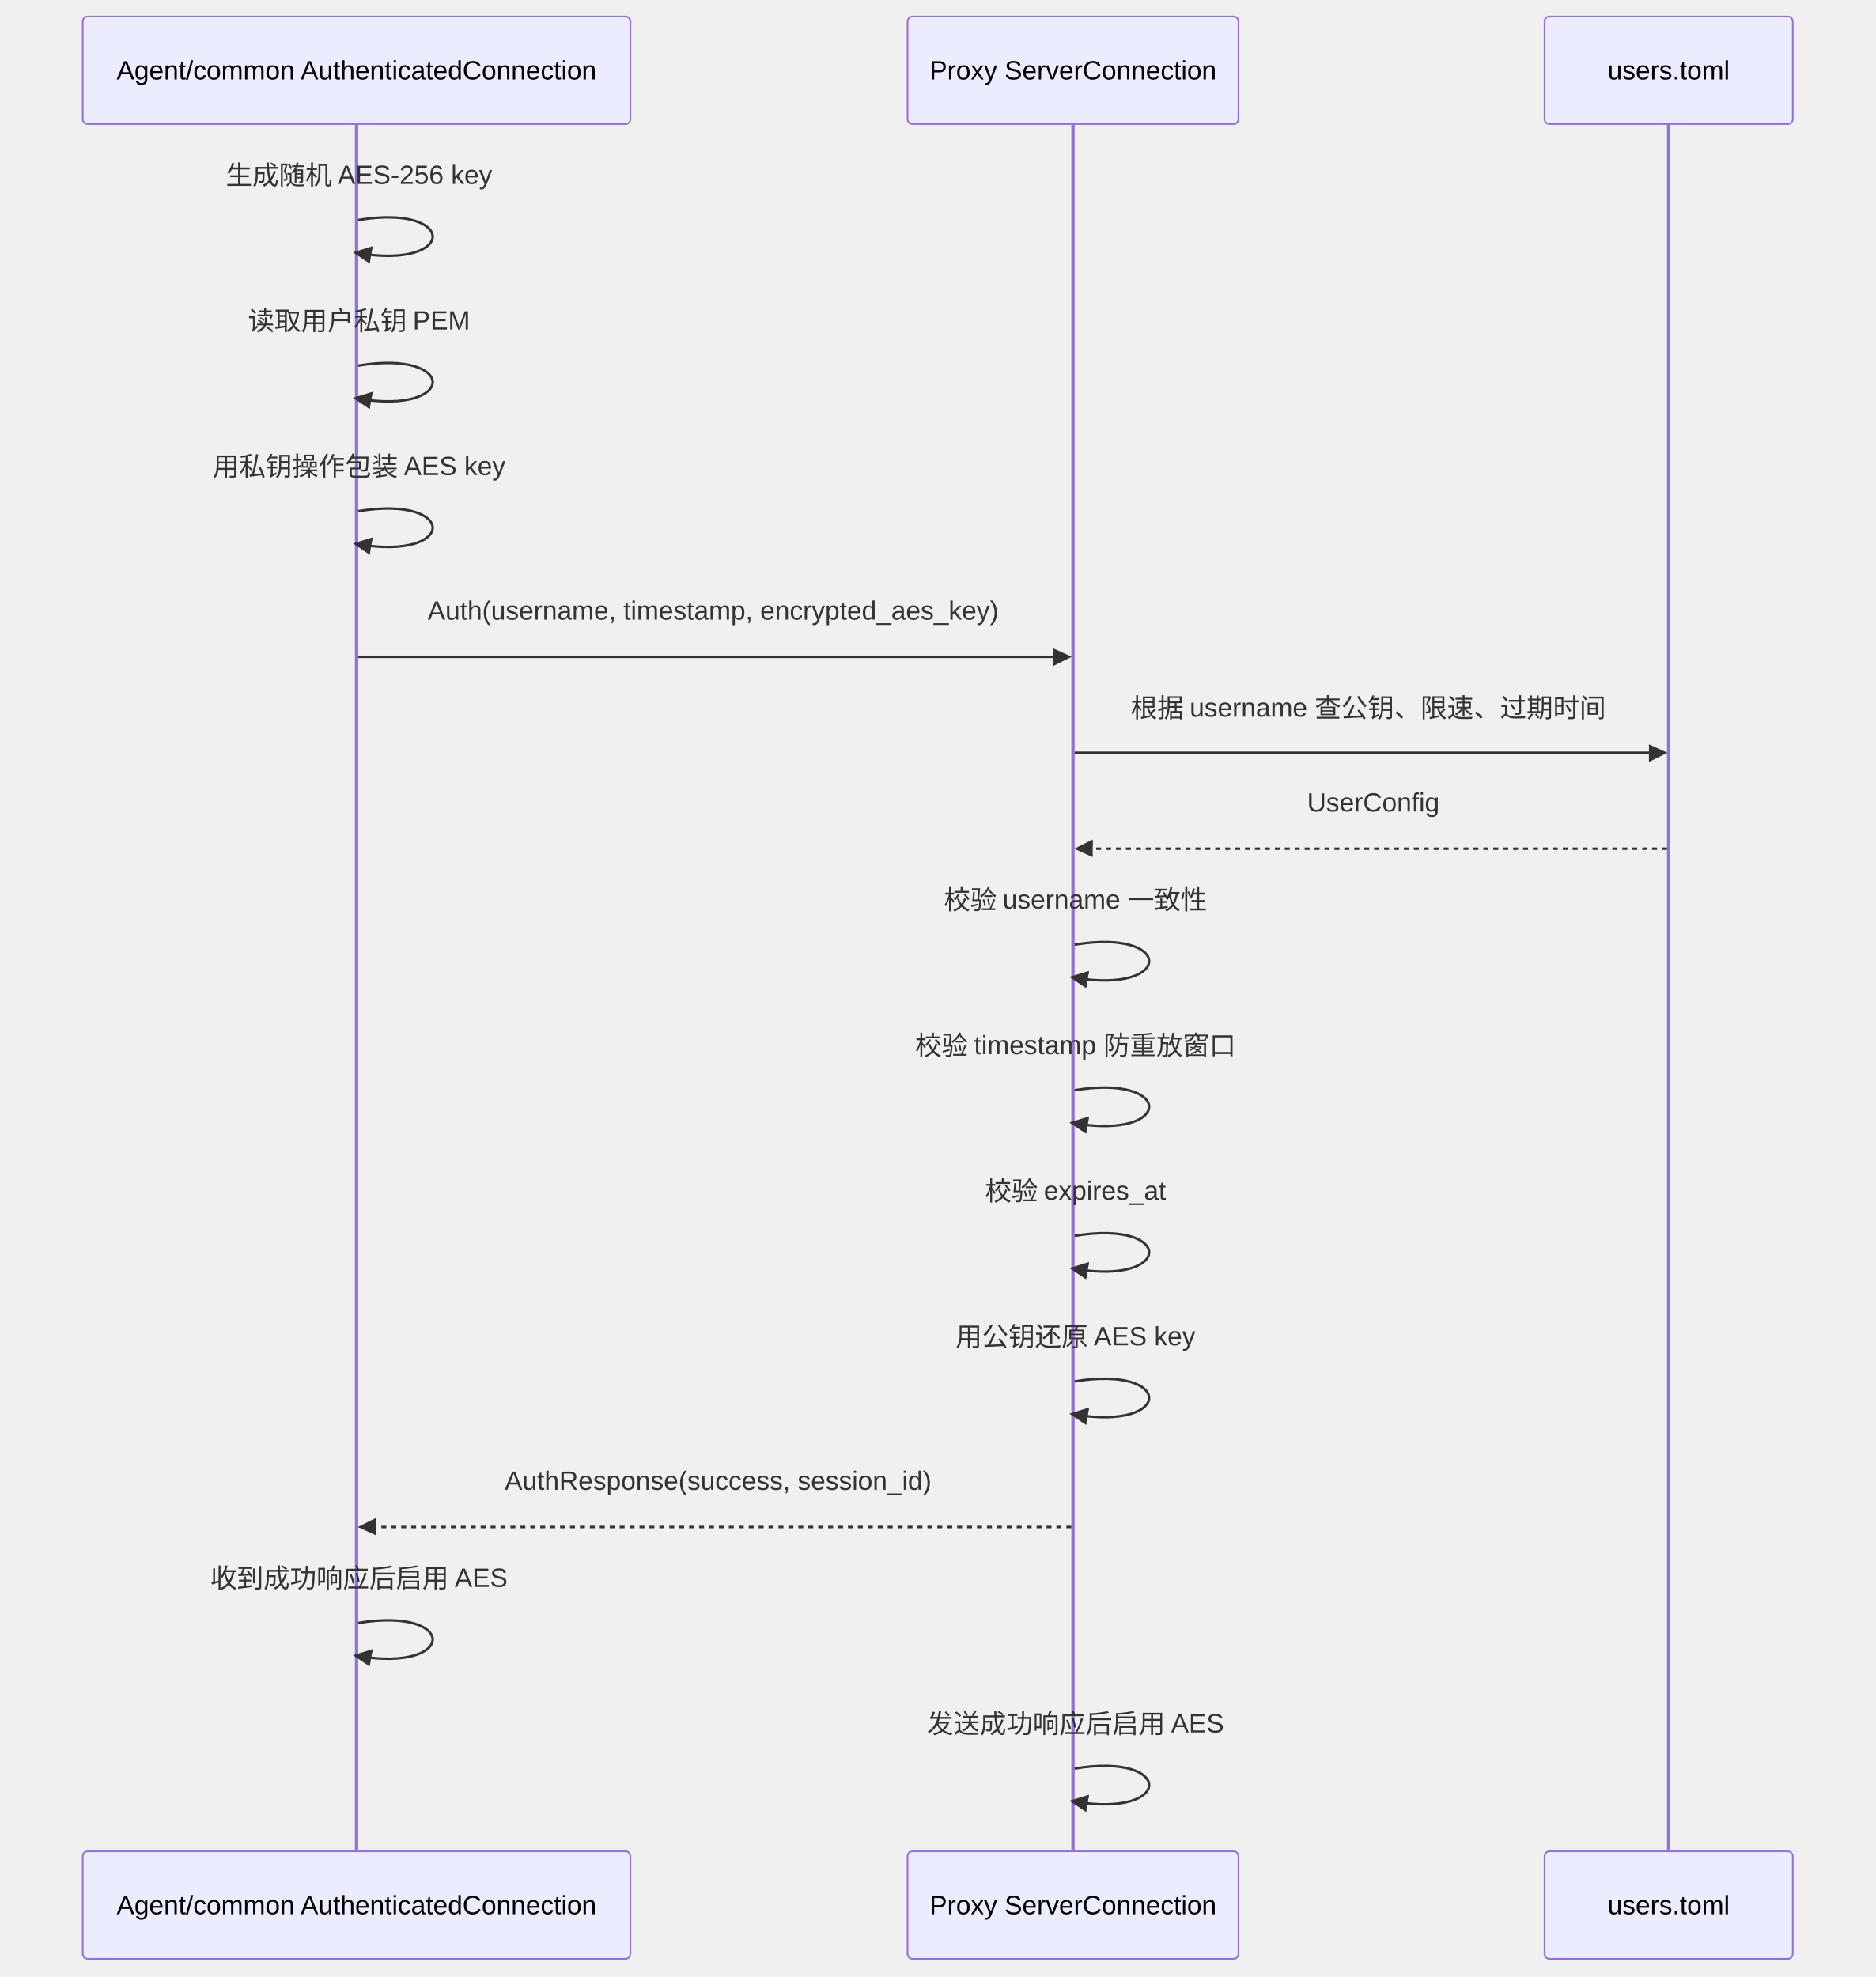
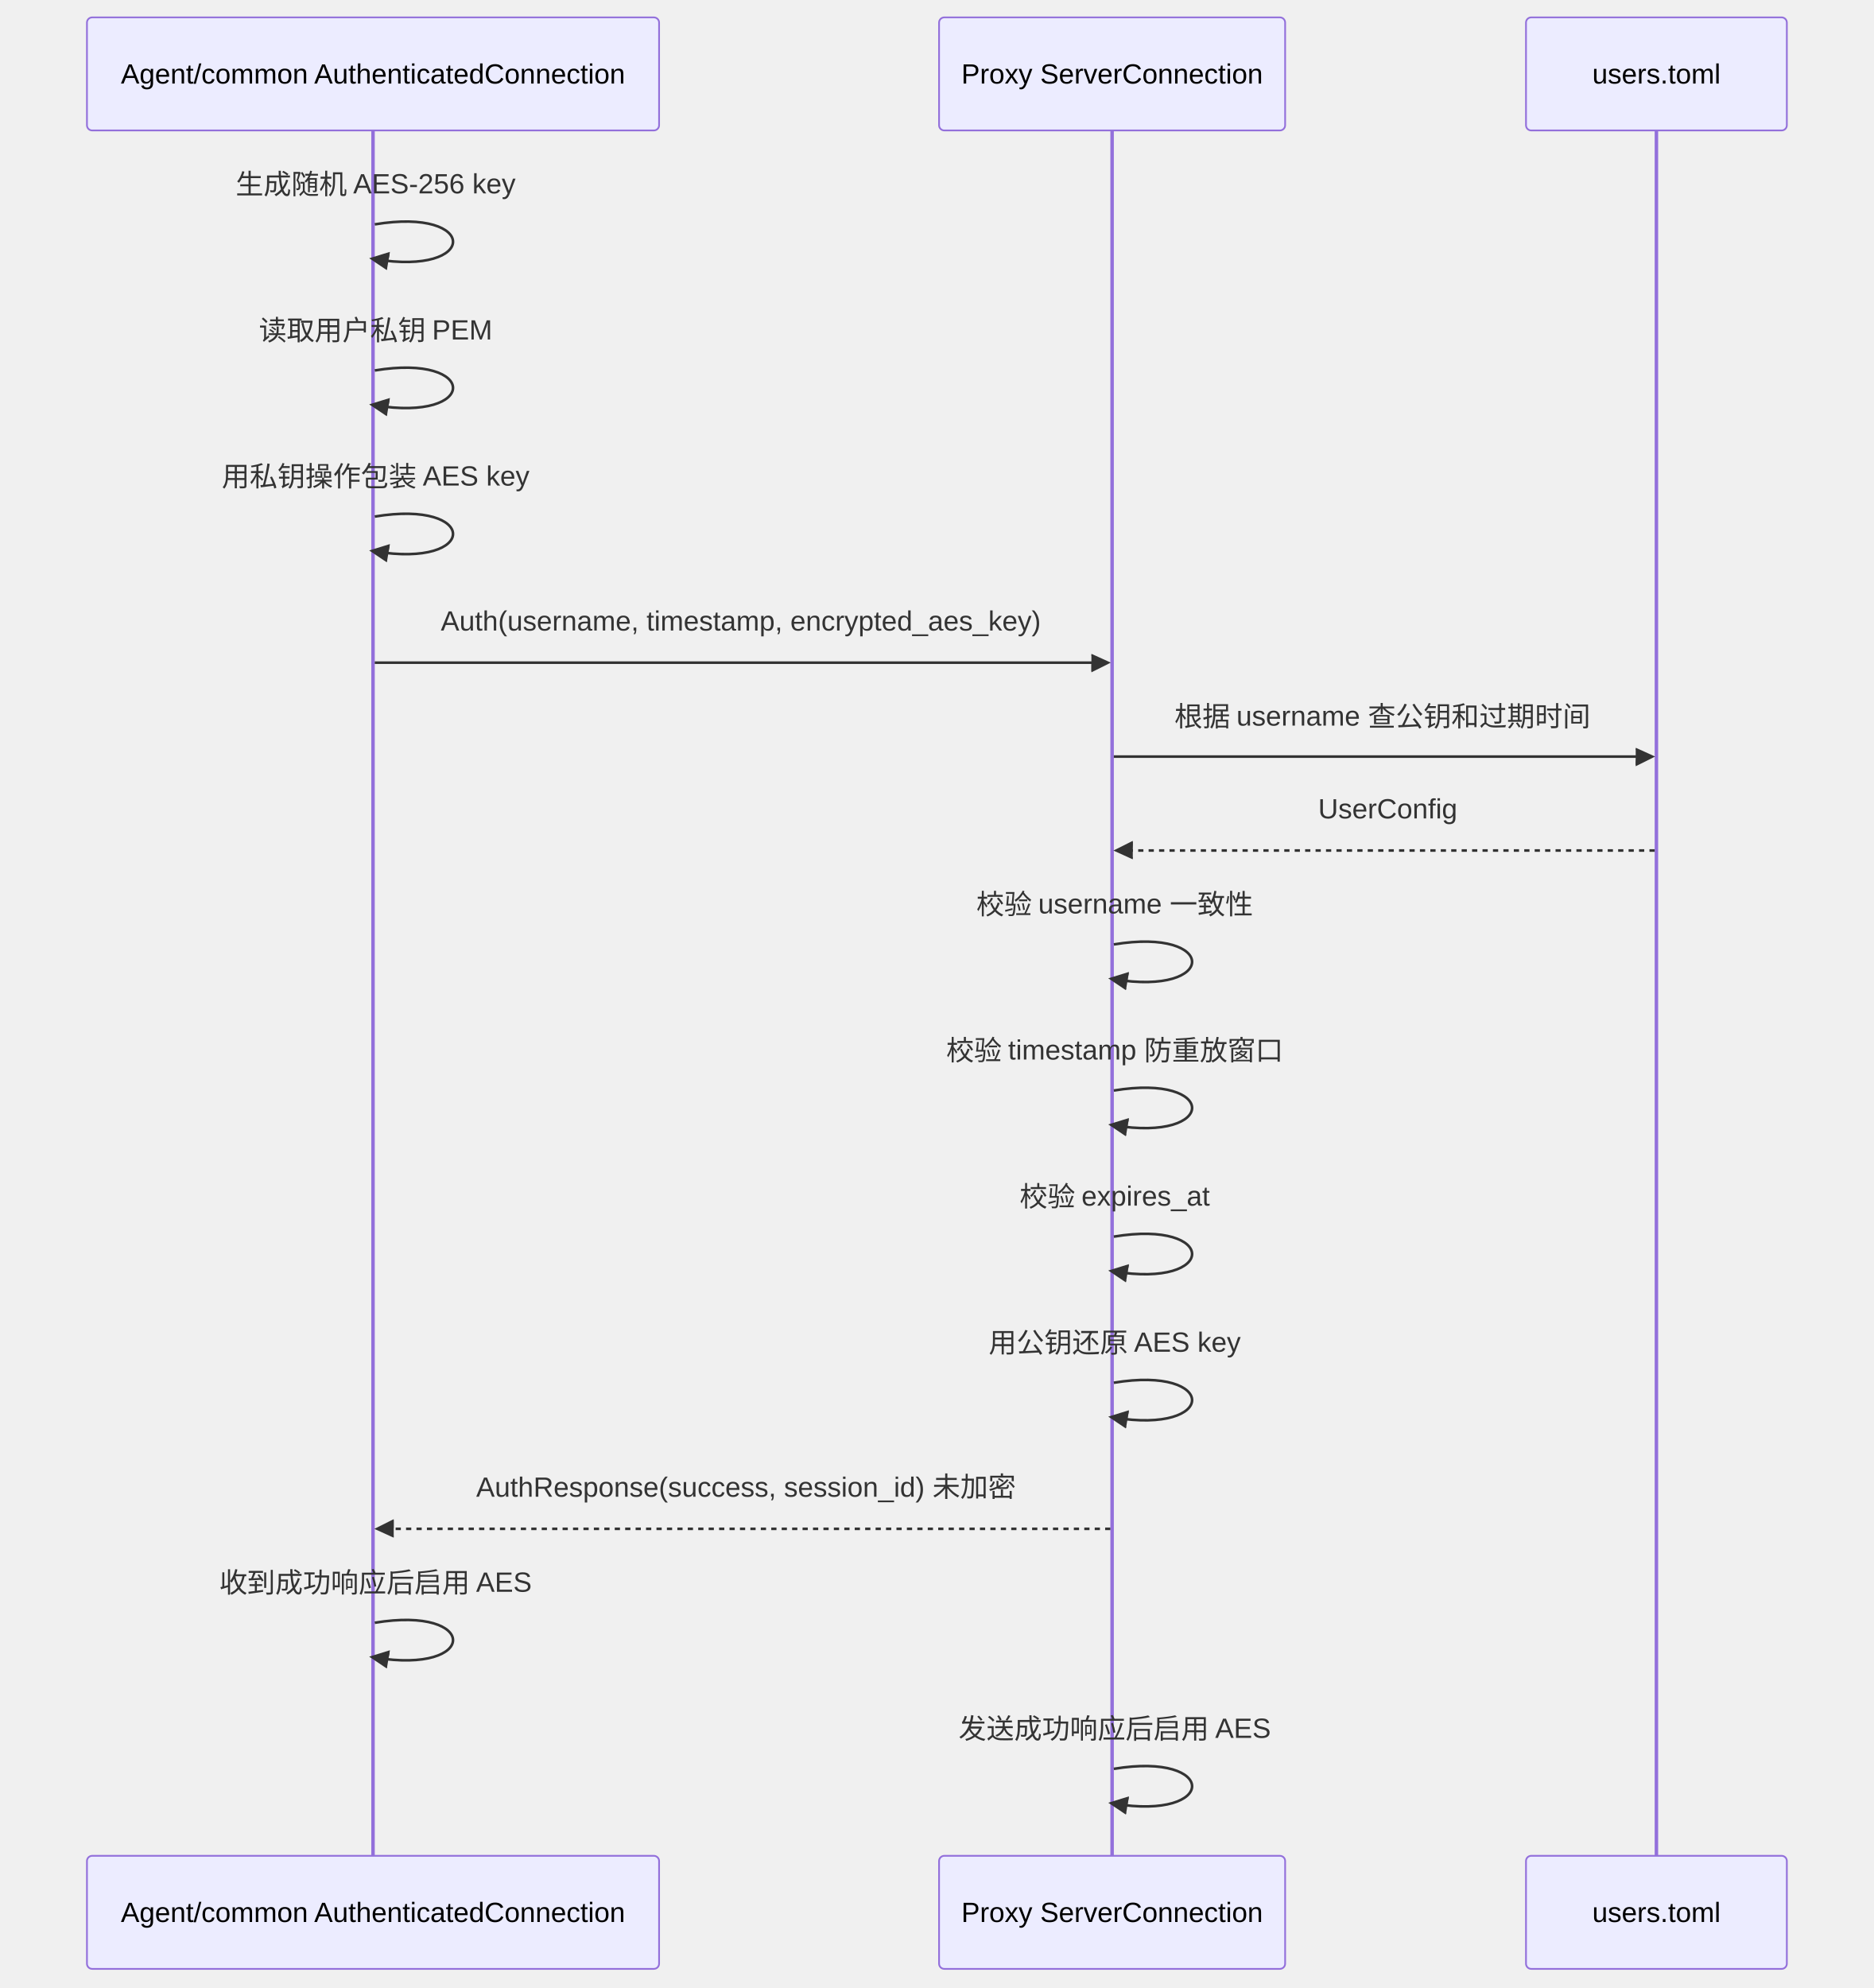
- <svg xmlns="http://www.w3.org/2000/svg" id="my-svg" width="100%" style="max-width: 1133.5px; background-color: white;" viewBox="-50 -10 1133.5 1195" role="graphics-document document" aria-roledescription="sequence">
+ <svg xmlns="http://www.w3.org/2000/svg" id="my-svg" width="100%" style="max-width: 1077.5px; background-color: white;" viewBox="-50 -10 1077.5 1143" role="graphics-document document" aria-roledescription="sequence">
  <g>
-     <rect x="883.5" y="1109" fill="#eaeaea" stroke="#666" width="150" height="65" name="U" rx="3" ry="3" class="actor actor-bottom" />
-     <text x="958.5" y="1141.5" dominant-baseline="central" alignment-baseline="central" class="actor actor-box" style="text-anchor: middle; font-size: 16px; font-weight: 400;">
-       <tspan x="958.5" dy="0">users.toml</tspan>
+     <rect x="827.5" y="1057" fill="#eaeaea" stroke="#666" width="150" height="65" name="U" rx="3" ry="3" class="actor actor-bottom" />
+     <text x="902.5" y="1089.5" dominant-baseline="central" alignment-baseline="central" class="actor actor-box" style="text-anchor: middle; font-size: 16px; font-weight: 400;">
+       <tspan x="902.5" dy="0">users.toml</tspan>
    </text>
  </g>
  <g>
-     <rect x="498.5" y="1109" fill="#eaeaea" stroke="#666" width="200" height="65" name="P" rx="3" ry="3" class="actor actor-bottom" />
-     <text x="598.5" y="1141.5" dominant-baseline="central" alignment-baseline="central" class="actor actor-box" style="text-anchor: middle; font-size: 16px; font-weight: 400;">
-       <tspan x="598.5" dy="0">Proxy ServerConnection</tspan>
+     <rect x="490" y="1057" fill="#eaeaea" stroke="#666" width="199" height="65" name="P" rx="3" ry="3" class="actor actor-bottom" />
+     <text x="589.5" y="1089.5" dominant-baseline="central" alignment-baseline="central" class="actor actor-box" style="text-anchor: middle; font-size: 16px; font-weight: 400;">
+       <tspan x="589.5" dy="0">Proxy ServerConnection</tspan>
    </text>
  </g>
  <g>
-     <rect x="0" y="1109" fill="#eaeaea" stroke="#666" width="331" height="65" name="A" rx="3" ry="3" class="actor actor-bottom" />
-     <text x="165.5" y="1141.5" dominant-baseline="central" alignment-baseline="central" class="actor actor-box" style="text-anchor: middle; font-size: 16px; font-weight: 400;">
-       <tspan x="165.5" dy="0">Agent/common AuthenticatedConnection</tspan>
+     <rect x="0" y="1057" fill="#eaeaea" stroke="#666" width="329" height="65" name="A" rx="3" ry="3" class="actor actor-bottom" />
+     <text x="164.5" y="1089.5" dominant-baseline="central" alignment-baseline="central" class="actor actor-box" style="text-anchor: middle; font-size: 16px; font-weight: 400;">
+       <tspan x="164.5" dy="0">Agent/common AuthenticatedConnection</tspan>
    </text>
  </g>
  <g>
-     <line id="actor2" x1="958.5" y1="65" x2="958.5" y2="1109" class="actor-line 200" stroke-width="0.5px" stroke="#999" name="U" data-et="life-line" data-id="U" />
+     <line id="actor2" x1="902.5" y1="65" x2="902.5" y2="1057" class="actor-line 200" stroke-width="0.5px" stroke="#999" name="U" data-et="life-line" data-id="U" />
    <g id="root-2" data-et="participant" data-type="participant" data-id="U">
-       <rect x="883.5" y="0" fill="#eaeaea" stroke="#666" width="150" height="65" name="U" rx="3" ry="3" class="actor actor-top" />
-       <text x="958.5" y="32.5" dominant-baseline="central" alignment-baseline="central" class="actor actor-box" style="text-anchor: middle; font-size: 16px; font-weight: 400;">
-         <tspan x="958.5" dy="0">users.toml</tspan>
+       <rect x="827.5" y="0" fill="#eaeaea" stroke="#666" width="150" height="65" name="U" rx="3" ry="3" class="actor actor-top" />
+       <text x="902.5" y="32.5" dominant-baseline="central" alignment-baseline="central" class="actor actor-box" style="text-anchor: middle; font-size: 16px; font-weight: 400;">
+         <tspan x="902.5" dy="0">users.toml</tspan>
      </text>
    </g>
  </g>
  <g>
-     <line id="actor1" x1="598.5" y1="65" x2="598.5" y2="1109" class="actor-line 200" stroke-width="0.5px" stroke="#999" name="P" data-et="life-line" data-id="P" />
+     <line id="actor1" x1="589.5" y1="65" x2="589.5" y2="1057" class="actor-line 200" stroke-width="0.5px" stroke="#999" name="P" data-et="life-line" data-id="P" />
    <g id="root-1" data-et="participant" data-type="participant" data-id="P">
-       <rect x="498.5" y="0" fill="#eaeaea" stroke="#666" width="200" height="65" name="P" rx="3" ry="3" class="actor actor-top" />
-       <text x="598.5" y="32.5" dominant-baseline="central" alignment-baseline="central" class="actor actor-box" style="text-anchor: middle; font-size: 16px; font-weight: 400;">
-         <tspan x="598.5" dy="0">Proxy ServerConnection</tspan>
+       <rect x="490" y="0" fill="#eaeaea" stroke="#666" width="199" height="65" name="P" rx="3" ry="3" class="actor actor-top" />
+       <text x="589.5" y="32.5" dominant-baseline="central" alignment-baseline="central" class="actor actor-box" style="text-anchor: middle; font-size: 16px; font-weight: 400;">
+         <tspan x="589.5" dy="0">Proxy ServerConnection</tspan>
      </text>
    </g>
  </g>
  <g>
-     <line id="actor0" x1="165.5" y1="65" x2="165.5" y2="1109" class="actor-line 200" stroke-width="0.5px" stroke="#999" name="A" data-et="life-line" data-id="A" />
+     <line id="actor0" x1="164.5" y1="65" x2="164.5" y2="1057" class="actor-line 200" stroke-width="0.5px" stroke="#999" name="A" data-et="life-line" data-id="A" />
    <g id="root-0" data-et="participant" data-type="participant" data-id="A">
-       <rect x="0" y="0" fill="#eaeaea" stroke="#666" width="331" height="65" name="A" rx="3" ry="3" class="actor actor-top" />
-       <text x="165.5" y="32.5" dominant-baseline="central" alignment-baseline="central" class="actor actor-box" style="text-anchor: middle; font-size: 16px; font-weight: 400;">
-         <tspan x="165.5" dy="0">Agent/common AuthenticatedConnection</tspan>
+       <rect x="0" y="0" fill="#eaeaea" stroke="#666" width="329" height="65" name="A" rx="3" ry="3" class="actor actor-top" />
+       <text x="164.5" y="32.5" dominant-baseline="central" alignment-baseline="central" class="actor actor-box" style="text-anchor: middle; font-size: 16px; font-weight: 400;">
+         <tspan x="164.5" dy="0">Agent/common AuthenticatedConnection</tspan>
      </text>
    </g>
  </g>
-   <style>#my-svg{font-family:"trebuchet ms",verdana,arial,sans-serif;font-size:16px;fill:#333;}@keyframes edge-animation-frame{from{stroke-dashoffset:0;}}@keyframes dash{to{stroke-dashoffset:0;}}#my-svg .edge-animation-slow{stroke-dasharray:9,5!important;stroke-dashoffset:900;animation:dash 50s linear infinite;stroke-linecap:round;}#my-svg .edge-animation-fast{stroke-dasharray:9,5!important;stroke-dashoffset:900;animation:dash 20s linear infinite;stroke-linecap:round;}#my-svg .error-icon{fill:#552222;}#my-svg .error-text{fill:#552222;stroke:#552222;}#my-svg .edge-thickness-normal{stroke-width:1px;}#my-svg .edge-thickness-thick{stroke-width:3.5px;}#my-svg .edge-pattern-solid{stroke-dasharray:0;}#my-svg .edge-thickness-invisible{stroke-width:0;fill:none;}#my-svg .edge-pattern-dashed{stroke-dasharray:3;}#my-svg .edge-pattern-dotted{stroke-dasharray:2;}#my-svg .marker{fill:#333333;stroke:#333333;}#my-svg .marker.cross{stroke:#333333;}#my-svg svg{font-family:"trebuchet ms",verdana,arial,sans-serif;font-size:16px;}#my-svg p{margin:0;}#my-svg .actor{stroke:#9370DB;fill:#ECECFF;stroke-width:1;}#my-svg rect.actor.outer-path[data-look="neo"]{filter:drop-shadow(1px 2px 2px rgba(185, 185, 185, 1));}#my-svg rect.note[data-look="neo"]{stroke:#aaaa33;fill:#fff5ad;filter:drop-shadow(1px 2px 2px rgba(185, 185, 185, 1));}#my-svg text.actor&gt;tspan{fill:black;stroke:none;}#my-svg .actor-line{stroke:#9370DB;}#my-svg .innerArc{stroke-width:1.5;stroke-dasharray:none;}#my-svg .messageLine0{stroke-width:1.5;stroke-dasharray:none;stroke:#333;}#my-svg .messageLine1{stroke-width:1.5;stroke-dasharray:2,2;stroke:#333;}#my-svg [id$="-arrowhead"] path{fill:#333;stroke:#333;}#my-svg .sequenceNumber{fill:white;}#my-svg [id$="-sequencenumber"]{fill:#333;}#my-svg [id$="-crosshead"] path{fill:#333;stroke:#333;}#my-svg .messageText{fill:#333;stroke:none;}#my-svg .labelBox{stroke:#9370DB;fill:#ECECFF;filter:none;}#my-svg .labelText,#my-svg .labelText&gt;tspan{fill:black;stroke:none;}#my-svg .loopText,#my-svg .loopText&gt;tspan{fill:black;stroke:none;}#my-svg .sectionTitle,#my-svg .sectionTitle&gt;tspan{fill:black;stroke:none;}#my-svg .loopLine{stroke-width:2px;stroke-dasharray:2,2;stroke:#9370DB;fill:#9370DB;}#my-svg .note{stroke:#aaaa33;fill:#fff5ad;}#my-svg .noteText,#my-svg .noteText&gt;tspan{fill:black;stroke:none;font-weight:normal;}#my-svg .activation0{fill:#f4f4f4;stroke:#666;}#my-svg .activation1{fill:#f4f4f4;stroke:#666;}#my-svg .activation2{fill:#f4f4f4;stroke:#666;}#my-svg .actorPopupMenu{position:absolute;}#my-svg .actorPopupMenuPanel{position:absolute;fill:#ECECFF;box-shadow:0px 8px 16px 0px rgba(0,0,0,0.2);filter:drop-shadow(3px 5px 2px rgb(0 0 0 / 0.4));}#my-svg .actor-man circle,#my-svg line{fill:#ECECFF;stroke-width:2px;}#my-svg g rect.rect{filter:drop-shadow(1px 2px 2px rgba(185, 185, 185, 1));stroke:#9370DB;}#my-svg .node .neo-node{stroke:#9370DB;}#my-svg [data-look="neo"].node rect,#my-svg [data-look="neo"].cluster rect,#my-svg [data-look="neo"].node polygon{stroke:#9370DB;filter:drop-shadow(1px 2px 2px rgba(185, 185, 185, 1));}#my-svg [data-look="neo"].node path{stroke:#9370DB;stroke-width:1px;}#my-svg [data-look="neo"].node .outer-path{filter:drop-shadow(1px 2px 2px rgba(185, 185, 185, 1));}#my-svg [data-look="neo"].node .neo-line path{stroke:#9370DB;filter:none;}#my-svg [data-look="neo"].node circle{stroke:#9370DB;filter:drop-shadow(1px 2px 2px rgba(185, 185, 185, 1));}#my-svg [data-look="neo"].node circle .state-start{fill:#000000;}#my-svg [data-look="neo"].icon-shape .icon{fill:#9370DB;filter:drop-shadow(1px 2px 2px rgba(185, 185, 185, 1));}#my-svg [data-look="neo"].icon-shape .icon-neo path{stroke:#9370DB;filter:drop-shadow(1px 2px 2px rgba(185, 185, 185, 1));}#my-svg :root{--mermaid-font-family:"trebuchet ms",verdana,arial,sans-serif;}</style>
+   <style>#my-svg{font-family:"trebuchet ms",verdana,arial,sans-serif;font-size:16px;fill:#333;}@keyframes edge-animation-frame{from{stroke-dashoffset:0;}}@keyframes dash{to{stroke-dashoffset:0;}}#my-svg .edge-animation-slow{stroke-dasharray:9,5!important;stroke-dashoffset:900;animation:dash 50s linear infinite;stroke-linecap:round;}#my-svg .edge-animation-fast{stroke-dasharray:9,5!important;stroke-dashoffset:900;animation:dash 20s linear infinite;stroke-linecap:round;}#my-svg .error-icon{fill:#552222;}#my-svg .error-text{fill:#552222;stroke:#552222;}#my-svg .edge-thickness-normal{stroke-width:1px;}#my-svg .edge-thickness-thick{stroke-width:3.5px;}#my-svg .edge-pattern-solid{stroke-dasharray:0;}#my-svg .edge-thickness-invisible{stroke-width:0;fill:none;}#my-svg .edge-pattern-dashed{stroke-dasharray:3;}#my-svg .edge-pattern-dotted{stroke-dasharray:2;}#my-svg .marker{fill:#333333;stroke:#333333;}#my-svg .marker.cross{stroke:#333333;}#my-svg svg{font-family:"trebuchet ms",verdana,arial,sans-serif;font-size:16px;}#my-svg p{margin:0;}#my-svg .actor{stroke:#9370DB;fill:#ECECFF;stroke-width:1;}#my-svg rect.actor.outer-path[data-look="neo"]{filter:drop-shadow(1px 2px 2px rgba(185, 185, 185, 1));}#my-svg rect.note[data-look="neo"]{stroke:#aaaa33;fill:#fff5ad;filter:drop-shadow(1px 2px 2px rgba(185, 185, 185, 1));}#my-svg text.actor&gt;tspan{fill:black;stroke:none;}#my-svg .actor-line{stroke:#9370DB;}#my-svg .innerArc{stroke-width:1.5;stroke-dasharray:none;}#my-svg .messageLine0{stroke-width:1.5;stroke-dasharray:none;stroke:#333;}#my-svg .messageLine1{stroke-width:1.5;stroke-dasharray:2,2;stroke:#333;}#my-svg [id$="-arrowhead"] path{fill:#333;stroke:#333;}#my-svg .sequenceNumber{fill:white;}#my-svg [id$="-sequencenumber"]{fill:#333;}#my-svg [id$="-crosshead"] path{fill:#333;stroke:#333;}#my-svg .messageText{fill:#333;stroke:none;}#my-svg .labelBox{stroke:#9370DB;fill:#ECECFF;filter:none;}#my-svg .labelText,#my-svg .labelText&gt;tspan{fill:black;stroke:none;}#my-svg .loopText,#my-svg .loopText&gt;tspan{fill:black;stroke:none;}#my-svg .sectionTitle,#my-svg .sectionTitle&gt;tspan{fill:black;stroke:none;}#my-svg .loopLine{stroke-width:2px;stroke-dasharray:2,2;stroke:#9370DB;fill:#9370DB;}#my-svg .note{stroke:#aaaa33;fill:#fff5ad;}#my-svg .noteText,#my-svg .noteText&gt;tspan{fill:black;stroke:none;font-weight:normal;}#my-svg .activation0{fill:#f4f4f4;stroke:#666;}#my-svg .activation1{fill:#f4f4f4;stroke:#666;}#my-svg .activation2{fill:#f4f4f4;stroke:#666;}#my-svg .actorPopupMenu{position:absolute;}#my-svg .actorPopupMenuPanel{position:absolute;fill:#ECECFF;box-shadow:0px 8px 16px 0px rgba(0,0,0,0.2);filter:drop-shadow(3px 5px 2px rgb(0 0 0 / 0.4));}#my-svg .actor-man circle,#my-svg line{fill:#ECECFF;stroke-width:2px;}#my-svg g rect.rect{filter:drop-shadow(1px 2px 2px rgba(185, 185, 185, 1));stroke:#9370DB;}#my-svg .node .neo-node{stroke:#9370DB;}#my-svg [data-look="neo"].node rect,#my-svg [data-look="neo"].cluster rect,#my-svg [data-look="neo"].node polygon{stroke:#9370DB;filter:drop-shadow(1px 2px 2px rgba(185, 185, 185, 1));}#my-svg [data-look="neo"].swimlane.cluster rect{filter:none;}#my-svg [data-look="neo"].node path{stroke:#9370DB;stroke-width:1px;}#my-svg [data-look="neo"].node .outer-path{filter:drop-shadow(1px 2px 2px rgba(185, 185, 185, 1));}#my-svg [data-look="neo"].node .neo-line path{stroke:#9370DB;filter:none;}#my-svg [data-look="neo"].node circle{stroke:#9370DB;filter:drop-shadow(1px 2px 2px rgba(185, 185, 185, 1));}#my-svg [data-look="neo"].node circle .state-start{fill:#000000;}#my-svg [data-look="neo"].icon-shape .icon{fill:#9370DB;filter:drop-shadow(1px 2px 2px rgba(185, 185, 185, 1));}#my-svg [data-look="neo"].icon-shape .icon-neo path{stroke:#9370DB;filter:drop-shadow(1px 2px 2px rgba(185, 185, 185, 1));}#my-svg :root{--mermaid-font-family:"trebuchet ms",verdana,arial,sans-serif;}</style>
  <g />
  <defs>
    <symbol id="my-svg-computer" width="24" height="24">
      <path transform="scale(.5)" d="M2 2v13h20v-13h-20zm18 11h-16v-9h16v9zm-10.228 6l.466-1h3.524l.467 1h-4.457zm14.228 3h-24l2-6h2.104l-1.33 4h18.45l-1.297-4h2.073l2 6zm-5-10h-14v-7h14v7z" />
    </symbol>
  </defs>
  <defs>
    <symbol id="my-svg-database" fill-rule="evenodd" clip-rule="evenodd">
      <path transform="scale(.5)" d="M12.258.001l.256.004.255.005.253.008.251.01.249.012.247.015.246.016.242.019.241.02.239.023.236.024.233.027.231.028.229.031.225.032.223.034.22.036.217.038.214.04.211.041.208.043.205.045.201.046.198.048.194.05.191.051.187.053.183.054.18.056.175.057.172.059.168.06.163.061.16.063.155.064.15.066.074.033.073.033.071.034.07.034.069.035.068.035.067.035.066.035.064.036.064.036.062.036.06.036.06.037.058.037.058.037.055.038.055.038.053.038.052.038.051.039.05.039.048.039.047.039.045.04.044.04.043.04.041.04.04.041.039.041.037.041.036.041.034.041.033.042.032.042.03.042.029.042.027.042.026.043.024.043.023.043.021.043.02.043.018.044.017.043.015.044.013.044.012.044.011.045.009.044.007.045.006.045.004.045.002.045.001.045v17l-.001.045-.002.045-.004.045-.006.045-.007.045-.009.044-.011.045-.012.044-.013.044-.015.044-.017.043-.018.044-.02.043-.021.043-.023.043-.024.043-.026.043-.027.042-.029.042-.03.042-.032.042-.033.042-.034.041-.036.041-.037.041-.039.041-.04.041-.041.04-.043.04-.044.04-.045.04-.047.039-.048.039-.05.039-.051.039-.052.038-.053.038-.055.038-.055.038-.058.037-.058.037-.06.037-.06.036-.062.036-.064.036-.064.036-.066.035-.067.035-.068.035-.069.035-.07.034-.071.034-.073.033-.074.033-.15.066-.155.064-.16.063-.163.061-.168.06-.172.059-.175.057-.18.056-.183.054-.187.053-.191.051-.194.05-.198.048-.201.046-.205.045-.208.043-.211.041-.214.04-.217.038-.22.036-.223.034-.225.032-.229.031-.231.028-.233.027-.236.024-.239.023-.241.02-.242.019-.246.016-.247.015-.249.012-.251.01-.253.008-.255.005-.256.004-.258.001-.258-.001-.256-.004-.255-.005-.253-.008-.251-.01-.249-.012-.247-.015-.245-.016-.243-.019-.241-.02-.238-.023-.236-.024-.234-.027-.231-.028-.228-.031-.226-.032-.223-.034-.22-.036-.217-.038-.214-.04-.211-.041-.208-.043-.204-.045-.201-.046-.198-.048-.195-.05-.19-.051-.187-.053-.184-.054-.179-.056-.176-.057-.172-.059-.167-.06-.164-.061-.159-.063-.155-.064-.151-.066-.074-.033-.072-.033-.072-.034-.07-.034-.069-.035-.068-.035-.067-.035-.066-.035-.064-.036-.063-.036-.062-.036-.061-.036-.06-.037-.058-.037-.057-.037-.056-.038-.055-.038-.053-.038-.052-.038-.051-.039-.049-.039-.049-.039-.046-.039-.046-.04-.044-.04-.043-.04-.041-.04-.04-.041-.039-.041-.037-.041-.036-.041-.034-.041-.033-.042-.032-.042-.03-.042-.029-.042-.027-.042-.026-.043-.024-.043-.023-.043-.021-.043-.02-.043-.018-.044-.017-.043-.015-.044-.013-.044-.012-.044-.011-.045-.009-.044-.007-.045-.006-.045-.004-.045-.002-.045-.001-.045v-17l.001-.045.002-.045.004-.045.006-.045.007-.045.009-.044.011-.045.012-.044.013-.044.015-.044.017-.043.018-.044.02-.043.021-.043.023-.043.024-.043.026-.043.027-.042.029-.042.03-.042.032-.042.033-.042.034-.041.036-.041.037-.041.039-.041.04-.041.041-.04.043-.04.044-.04.046-.04.046-.039.049-.039.049-.039.051-.039.052-.038.053-.038.055-.038.056-.038.057-.037.058-.037.06-.037.061-.036.062-.036.063-.036.064-.036.066-.035.067-.035.068-.035.069-.035.07-.034.072-.034.072-.033.074-.033.151-.066.155-.064.159-.063.164-.061.167-.06.172-.059.176-.057.179-.056.184-.054.187-.053.19-.051.195-.05.198-.048.201-.046.204-.045.208-.043.211-.041.214-.04.217-.038.22-.036.223-.034.226-.032.228-.031.231-.028.234-.027.236-.024.238-.023.241-.02.243-.019.245-.016.247-.015.249-.012.251-.01.253-.008.255-.005.256-.004.258-.001.258.001zm-9.258 20.499v.01l.001.021.003.021.004.022.005.021.006.022.007.022.009.023.01.022.011.023.012.023.013.023.015.023.016.024.017.023.018.024.019.024.021.024.022.025.023.024.024.025.052.049.056.05.061.051.066.051.07.051.075.051.079.052.084.052.088.052.092.052.097.052.102.051.105.052.11.052.114.051.119.051.123.051.127.05.131.05.135.05.139.048.144.049.147.047.152.047.155.047.16.045.163.045.167.043.171.043.176.041.178.041.183.039.187.039.19.037.194.035.197.035.202.033.204.031.209.03.212.029.216.027.219.025.222.024.226.021.23.02.233.018.236.016.24.015.243.012.246.01.249.008.253.005.256.004.259.001.26-.001.257-.004.254-.005.25-.008.247-.011.244-.012.241-.014.237-.016.233-.018.231-.021.226-.021.224-.024.22-.026.216-.027.212-.028.21-.031.205-.031.202-.034.198-.034.194-.036.191-.037.187-.039.183-.04.179-.04.175-.042.172-.043.168-.044.163-.045.16-.046.155-.046.152-.047.148-.048.143-.049.139-.049.136-.05.131-.05.126-.05.123-.051.118-.052.114-.051.11-.052.106-.052.101-.052.096-.052.092-.052.088-.053.083-.051.079-.052.074-.052.07-.051.065-.051.06-.051.056-.05.051-.05.023-.024.023-.025.021-.024.02-.024.019-.024.018-.024.017-.024.015-.023.014-.024.013-.023.012-.023.01-.023.01-.022.008-.022.006-.022.006-.022.004-.022.004-.021.001-.021.001-.021v-4.127l-.077.055-.08.053-.083.054-.085.053-.087.052-.09.052-.093.051-.095.05-.097.05-.1.049-.102.049-.105.048-.106.047-.109.047-.111.046-.114.045-.115.045-.118.044-.12.043-.122.042-.124.042-.126.041-.128.04-.13.04-.132.038-.134.038-.135.037-.138.037-.139.035-.142.035-.143.034-.144.033-.147.032-.148.031-.15.03-.151.03-.153.029-.154.027-.156.027-.158.026-.159.025-.161.024-.162.023-.163.022-.165.021-.166.02-.167.019-.169.018-.169.017-.171.016-.173.015-.173.014-.175.013-.175.012-.177.011-.178.01-.179.008-.179.008-.181.006-.182.005-.182.004-.184.003-.184.002h-.37l-.184-.002-.184-.003-.182-.004-.182-.005-.181-.006-.179-.008-.179-.008-.178-.01-.176-.011-.176-.012-.175-.013-.173-.014-.172-.015-.171-.016-.17-.017-.169-.018-.167-.019-.166-.02-.165-.021-.163-.022-.162-.023-.161-.024-.159-.025-.157-.026-.156-.027-.155-.027-.153-.029-.151-.03-.15-.03-.148-.031-.146-.032-.145-.033-.143-.034-.141-.035-.14-.035-.137-.037-.136-.037-.134-.038-.132-.038-.13-.04-.128-.04-.126-.041-.124-.042-.122-.042-.12-.044-.117-.043-.116-.045-.113-.045-.112-.046-.109-.047-.106-.047-.105-.048-.102-.049-.1-.049-.097-.05-.095-.05-.093-.052-.09-.051-.087-.052-.085-.053-.083-.054-.08-.054-.077-.054v4.127zm0-5.654v.011l.001.021.003.021.004.021.005.022.006.022.007.022.009.022.01.022.011.023.012.023.013.023.015.024.016.023.017.024.018.024.019.024.021.024.022.024.023.025.024.024.052.05.056.05.061.05.066.051.07.051.075.052.079.051.084.052.088.052.092.052.097.052.102.052.105.052.11.051.114.051.119.052.123.05.127.051.131.05.135.049.139.049.144.048.147.048.152.047.155.046.16.045.163.045.167.044.171.042.176.042.178.04.183.04.187.038.19.037.194.036.197.034.202.033.204.032.209.03.212.028.216.027.219.025.222.024.226.022.23.02.233.018.236.016.24.014.243.012.246.01.249.008.253.006.256.003.259.001.26-.001.257-.003.254-.006.25-.008.247-.01.244-.012.241-.015.237-.016.233-.018.231-.02.226-.022.224-.024.22-.025.216-.027.212-.029.21-.03.205-.032.202-.033.198-.035.194-.036.191-.037.187-.039.183-.039.179-.041.175-.042.172-.043.168-.044.163-.045.16-.045.155-.047.152-.047.148-.048.143-.048.139-.05.136-.049.131-.05.126-.051.123-.051.118-.051.114-.052.11-.052.106-.052.101-.052.096-.052.092-.052.088-.052.083-.052.079-.052.074-.051.07-.052.065-.051.06-.05.056-.051.051-.049.023-.025.023-.024.021-.025.02-.024.019-.024.018-.024.017-.024.015-.023.014-.023.013-.024.012-.022.01-.023.01-.023.008-.022.006-.022.006-.022.004-.021.004-.022.001-.021.001-.021v-4.139l-.077.054-.08.054-.083.054-.085.052-.087.053-.09.051-.093.051-.095.051-.097.05-.1.049-.102.049-.105.048-.106.047-.109.047-.111.046-.114.045-.115.044-.118.044-.12.044-.122.042-.124.042-.126.041-.128.04-.13.039-.132.039-.134.038-.135.037-.138.036-.139.036-.142.035-.143.033-.144.033-.147.033-.148.031-.15.03-.151.03-.153.028-.154.028-.156.027-.158.026-.159.025-.161.024-.162.023-.163.022-.165.021-.166.02-.167.019-.169.018-.169.017-.171.016-.173.015-.173.014-.175.013-.175.012-.177.011-.178.009-.179.009-.179.007-.181.007-.182.005-.182.004-.184.003-.184.002h-.37l-.184-.002-.184-.003-.182-.004-.182-.005-.181-.007-.179-.007-.179-.009-.178-.009-.176-.011-.176-.012-.175-.013-.173-.014-.172-.015-.171-.016-.17-.017-.169-.018-.167-.019-.166-.02-.165-.021-.163-.022-.162-.023-.161-.024-.159-.025-.157-.026-.156-.027-.155-.028-.153-.028-.151-.03-.15-.03-.148-.031-.146-.033-.145-.033-.143-.033-.141-.035-.14-.036-.137-.036-.136-.037-.134-.038-.132-.039-.13-.039-.128-.04-.126-.041-.124-.042-.122-.043-.12-.043-.117-.044-.116-.044-.113-.046-.112-.046-.109-.046-.106-.047-.105-.048-.102-.049-.1-.049-.097-.05-.095-.051-.093-.051-.09-.051-.087-.053-.085-.052-.083-.054-.08-.054-.077-.054v4.139zm0-5.666v.011l.001.02.003.022.004.021.005.022.006.021.007.022.009.023.01.022.011.023.012.023.013.023.015.023.016.024.017.024.018.023.019.024.021.025.022.024.023.024.024.025.052.05.056.05.061.05.066.051.07.051.075.052.079.051.084.052.088.052.092.052.097.052.102.052.105.051.11.052.114.051.119.051.123.051.127.05.131.05.135.05.139.049.144.048.147.048.152.047.155.046.16.045.163.045.167.043.171.043.176.042.178.04.183.04.187.038.19.037.194.036.197.034.202.033.204.032.209.03.212.028.216.027.219.025.222.024.226.021.23.02.233.018.236.017.24.014.243.012.246.01.249.008.253.006.256.003.259.001.26-.001.257-.003.254-.006.25-.008.247-.01.244-.013.241-.014.237-.016.233-.018.231-.02.226-.022.224-.024.22-.025.216-.027.212-.029.21-.03.205-.032.202-.033.198-.035.194-.036.191-.037.187-.039.183-.039.179-.041.175-.042.172-.043.168-.044.163-.045.16-.045.155-.047.152-.047.148-.048.143-.049.139-.049.136-.049.131-.051.126-.05.123-.051.118-.052.114-.051.11-.052.106-.052.101-.052.096-.052.092-.052.088-.052.083-.052.079-.052.074-.052.07-.051.065-.051.06-.051.056-.05.051-.049.023-.025.023-.025.021-.024.02-.024.019-.024.018-.024.017-.024.015-.023.014-.024.013-.023.012-.023.01-.022.01-.023.008-.022.006-.022.006-.022.004-.022.004-.021.001-.021.001-.021v-4.153l-.077.054-.08.054-.083.053-.085.053-.087.053-.09.051-.093.051-.095.051-.097.05-.1.049-.102.048-.105.048-.106.048-.109.046-.111.046-.114.046-.115.044-.118.044-.12.043-.122.043-.124.042-.126.041-.128.04-.13.039-.132.039-.134.038-.135.037-.138.036-.139.036-.142.034-.143.034-.144.033-.147.032-.148.032-.15.03-.151.03-.153.028-.154.028-.156.027-.158.026-.159.024-.161.024-.162.023-.163.023-.165.021-.166.02-.167.019-.169.018-.169.017-.171.016-.173.015-.173.014-.175.013-.175.012-.177.01-.178.01-.179.009-.179.007-.181.006-.182.006-.182.004-.184.003-.184.001-.185.001-.185-.001-.184-.001-.184-.003-.182-.004-.182-.006-.181-.006-.179-.007-.179-.009-.178-.01-.176-.01-.176-.012-.175-.013-.173-.014-.172-.015-.171-.016-.17-.017-.169-.018-.167-.019-.166-.02-.165-.021-.163-.023-.162-.023-.161-.024-.159-.024-.157-.026-.156-.027-.155-.028-.153-.028-.151-.03-.15-.03-.148-.032-.146-.032-.145-.033-.143-.034-.141-.034-.14-.036-.137-.036-.136-.037-.134-.038-.132-.039-.13-.039-.128-.041-.126-.041-.124-.041-.122-.043-.12-.043-.117-.044-.116-.044-.113-.046-.112-.046-.109-.046-.106-.048-.105-.048-.102-.048-.1-.05-.097-.049-.095-.051-.093-.051-.09-.052-.087-.052-.085-.053-.083-.053-.08-.054-.077-.054v4.153zm8.74-8.179l-.257.004-.254.005-.25.008-.247.011-.244.012-.241.014-.237.016-.233.018-.231.021-.226.022-.224.023-.22.026-.216.027-.212.028-.21.031-.205.032-.202.033-.198.034-.194.036-.191.038-.187.038-.183.04-.179.041-.175.042-.172.043-.168.043-.163.045-.16.046-.155.046-.152.048-.148.048-.143.048-.139.049-.136.05-.131.05-.126.051-.123.051-.118.051-.114.052-.11.052-.106.052-.101.052-.096.052-.092.052-.088.052-.083.052-.079.052-.074.051-.07.052-.065.051-.06.05-.056.05-.051.05-.023.025-.023.024-.021.024-.02.025-.019.024-.018.024-.017.023-.015.024-.014.023-.013.023-.012.023-.01.023-.01.022-.008.022-.006.023-.006.021-.004.022-.004.021-.001.021-.001.021.001.021.001.021.004.021.004.022.006.021.006.023.008.022.01.022.01.023.012.023.013.023.014.023.015.024.017.023.018.024.019.024.02.025.021.024.023.024.023.025.051.05.056.05.06.05.065.051.07.052.074.051.079.052.083.052.088.052.092.052.096.052.101.052.106.052.11.052.114.052.118.051.123.051.126.051.131.05.136.05.139.049.143.048.148.048.152.048.155.046.16.046.163.045.168.043.172.043.175.042.179.041.183.04.187.038.191.038.194.036.198.034.202.033.205.032.21.031.212.028.216.027.22.026.224.023.226.022.231.021.233.018.237.016.241.014.244.012.247.011.25.008.254.005.257.004.26.001.26-.001.257-.004.254-.005.25-.008.247-.011.244-.012.241-.014.237-.016.233-.018.231-.021.226-.022.224-.023.22-.026.216-.027.212-.028.21-.031.205-.032.202-.033.198-.034.194-.036.191-.038.187-.038.183-.04.179-.041.175-.042.172-.043.168-.043.163-.045.16-.046.155-.046.152-.048.148-.048.143-.048.139-.049.136-.05.131-.05.126-.051.123-.051.118-.051.114-.052.11-.052.106-.052.101-.052.096-.052.092-.052.088-.052.083-.052.079-.052.074-.051.07-.052.065-.051.06-.05.056-.05.051-.05.023-.025.023-.024.021-.024.02-.025.019-.024.018-.024.017-.023.015-.024.014-.023.013-.023.012-.023.01-.023.01-.022.008-.022.006-.023.006-.021.004-.022.004-.021.001-.021.001-.021-.001-.021-.001-.021-.004-.021-.004-.022-.006-.021-.006-.023-.008-.022-.01-.022-.01-.023-.012-.023-.013-.023-.014-.023-.015-.024-.017-.023-.018-.024-.019-.024-.02-.025-.021-.024-.023-.024-.023-.025-.051-.05-.056-.05-.06-.05-.065-.051-.07-.052-.074-.051-.079-.052-.083-.052-.088-.052-.092-.052-.096-.052-.101-.052-.106-.052-.11-.052-.114-.052-.118-.051-.123-.051-.126-.051-.131-.05-.136-.05-.139-.049-.143-.048-.148-.048-.152-.048-.155-.046-.16-.046-.163-.045-.168-.043-.172-.043-.175-.042-.179-.041-.183-.04-.187-.038-.191-.038-.194-.036-.198-.034-.202-.033-.205-.032-.21-.031-.212-.028-.216-.027-.22-.026-.224-.023-.226-.022-.231-.021-.233-.018-.237-.016-.241-.014-.244-.012-.247-.011-.25-.008-.254-.005-.257-.004-.26-.001-.26.001z" />
    </symbol>
  </defs>
  <defs>
    <symbol id="my-svg-clock" width="24" height="24">
      <path transform="scale(.5)" d="M12 2c5.514 0 10 4.486 10 10s-4.486 10-10 10-10-4.486-10-10 4.486-10 10-10zm0-2c-6.627 0-12 5.373-12 12s5.373 12 12 12 12-5.373 12-12-5.373-12-12-12zm5.848 12.459c.202.038.202.333.001.372-1.907.361-6.045 1.111-6.547 1.111-.719 0-1.301-.582-1.301-1.301 0-.512.77-5.447 1.125-7.445.034-.192.312-.181.343.014l.985 6.238 5.394 1.011z" />
    </symbol>
  </defs>
  <defs>
    <marker id="my-svg-arrowhead" refX="7.9" refY="5" markerUnits="userSpaceOnUse" markerWidth="12" markerHeight="12" orient="auto-start-reverse">
      <path d="M -1 0 L 10 5 L 0 10 z" />
    </marker>
  </defs>
  <defs>
    <marker id="my-svg-crosshead" markerWidth="15" markerHeight="8" orient="auto" refX="4" refY="4.5">
      <path fill="none" stroke="#000000" stroke-width="1pt" d="M 1,2 L 6,7 M 6,2 L 1,7" style="stroke-dasharray: 0, 0;" />
    </marker>
  </defs>
  <defs>
    <marker id="my-svg-filled-head" refX="15.5" refY="7" markerWidth="20" markerHeight="28" orient="auto">
      <path d="M 18,7 L9,13 L14,7 L9,1 Z" />
    </marker>
  </defs>
  <defs>
    <marker id="my-svg-sequencenumber" refX="15" refY="15" markerWidth="60" markerHeight="40" orient="auto">
      <circle cx="15" cy="15" r="6" />
    </marker>
  </defs>
  <defs>
    <marker id="my-svg-solidTopArrowHead" refX="7.9" refY="7.25" markerUnits="userSpaceOnUse" markerWidth="12" markerHeight="12" orient="auto-start-reverse">
      <path d="M 0 0 L 10 8 L 0 8 z" />
    </marker>
  </defs>
  <defs>
    <marker id="my-svg-solidBottomArrowHead" refX="7.9" refY="0.75" markerUnits="userSpaceOnUse" markerWidth="12" markerHeight="12" orient="auto-start-reverse">
      <path d="M 0 0 L 10 0 L 0 8 z" />
    </marker>
  </defs>
  <defs>
    <marker id="my-svg-stickTopArrowHead" refX="7.5" refY="7" markerUnits="userSpaceOnUse" markerWidth="12" markerHeight="12" orient="auto-start-reverse">
      <path d="M 0 0 L 7 7" stroke="black" stroke-width="1.5" fill="none" />
    </marker>
  </defs>
  <defs>
    <marker id="my-svg-stickBottomArrowHead" refX="7.5" refY="0" markerUnits="userSpaceOnUse" markerWidth="12" markerHeight="12" orient="auto-start-reverse">
      <path d="M 0 7 L 7 0" stroke="black" stroke-width="1.5" fill="none" />
    </marker>
  </defs>
-   <text x="167" y="80" text-anchor="middle" dominant-baseline="middle" alignment-baseline="middle" class="messageText" dy="1em" style="font-size: 16px; font-weight: 400;">生成随机 AES-256 key</text>
-   <path d="M 166.5,123 C 226.5,113 226.5,153 166.5,143" class="messageLine0" data-et="message" data-id="i0" data-from="A" data-to="A" stroke-width="2" stroke="none" marker-end="url(#my-svg-arrowhead)" style="fill: none;" />
-   <text x="167" y="168" text-anchor="middle" dominant-baseline="middle" alignment-baseline="middle" class="messageText" dy="1em" style="font-size: 16px; font-weight: 400;">读取用户私钥 PEM</text>
-   <path d="M 166.5,211 C 226.5,201 226.5,241 166.5,231" class="messageLine0" data-et="message" data-id="i1" data-from="A" data-to="A" stroke-width="2" stroke="none" marker-end="url(#my-svg-arrowhead)" style="fill: none;" />
-   <text x="167" y="256" text-anchor="middle" dominant-baseline="middle" alignment-baseline="middle" class="messageText" dy="1em" style="font-size: 16px; font-weight: 400;">用私钥操作包装 AES key</text>
-   <path d="M 166.5,299 C 226.5,289 226.5,329 166.5,319" class="messageLine0" data-et="message" data-id="i2" data-from="A" data-to="A" stroke-width="2" stroke="none" marker-end="url(#my-svg-arrowhead)" style="fill: none;" />
-   <text x="381" y="344" text-anchor="middle" dominant-baseline="middle" alignment-baseline="middle" class="messageText" dy="1em" style="font-size: 16px; font-weight: 400;">Auth(username, timestamp, encrypted_aes_key)</text>
-   <line x1="166.5" y1="387" x2="594.5" y2="387" class="messageLine0" data-et="message" data-id="i3" data-from="A" data-to="P" stroke-width="2" stroke="none" marker-end="url(#my-svg-arrowhead)" style="fill: none;" />
-   <text x="777" y="402" text-anchor="middle" dominant-baseline="middle" alignment-baseline="middle" class="messageText" dy="1em" style="font-size: 16px; font-weight: 400;">根据 username 查公钥、限速、过期时间</text>
-   <line x1="599.5" y1="445" x2="954.5" y2="445" class="messageLine0" data-et="message" data-id="i4" data-from="P" data-to="U" stroke-width="2" stroke="none" marker-end="url(#my-svg-arrowhead)" style="fill: none;" />
-   <text x="780" y="460" text-anchor="middle" dominant-baseline="middle" alignment-baseline="middle" class="messageText" dy="1em" style="font-size: 16px; font-weight: 400;">UserConfig</text>
-   <line x1="957.5" y1="503" x2="602.5" y2="503" class="messageLine1" data-et="message" data-id="i5" data-from="U" data-to="P" stroke-width="2" stroke="none" marker-end="url(#my-svg-arrowhead)" style="stroke-dasharray: 3, 3; fill: none;" />
-   <text x="600" y="518" text-anchor="middle" dominant-baseline="middle" alignment-baseline="middle" class="messageText" dy="1em" style="font-size: 16px; font-weight: 400;">校验 username 一致性</text>
-   <path d="M 599.5,561 C 659.5,551 659.5,591 599.5,581" class="messageLine0" data-et="message" data-id="i6" data-from="P" data-to="P" stroke-width="2" stroke="none" marker-end="url(#my-svg-arrowhead)" style="fill: none;" />
-   <text x="600" y="606" text-anchor="middle" dominant-baseline="middle" alignment-baseline="middle" class="messageText" dy="1em" style="font-size: 16px; font-weight: 400;">校验 timestamp 防重放窗口</text>
-   <path d="M 599.5,649 C 659.5,639 659.5,679 599.5,669" class="messageLine0" data-et="message" data-id="i7" data-from="P" data-to="P" stroke-width="2" stroke="none" marker-end="url(#my-svg-arrowhead)" style="fill: none;" />
-   <text x="600" y="694" text-anchor="middle" dominant-baseline="middle" alignment-baseline="middle" class="messageText" dy="1em" style="font-size: 16px; font-weight: 400;">校验 expires_at</text>
-   <path d="M 599.5,737 C 659.5,727 659.5,767 599.5,757" class="messageLine0" data-et="message" data-id="i8" data-from="P" data-to="P" stroke-width="2" stroke="none" marker-end="url(#my-svg-arrowhead)" style="fill: none;" />
-   <text x="600" y="782" text-anchor="middle" dominant-baseline="middle" alignment-baseline="middle" class="messageText" dy="1em" style="font-size: 16px; font-weight: 400;">用公钥还原 AES key</text>
-   <path d="M 599.5,825 C 659.5,815 659.5,855 599.5,845" class="messageLine0" data-et="message" data-id="i9" data-from="P" data-to="P" stroke-width="2" stroke="none" marker-end="url(#my-svg-arrowhead)" style="fill: none;" />
-   <text x="384" y="870" text-anchor="middle" dominant-baseline="middle" alignment-baseline="middle" class="messageText" dy="1em" style="font-size: 16px; font-weight: 400;">AuthResponse(success, session_id)</text>
-   <line x1="597.5" y1="913" x2="169.5" y2="913" class="messageLine1" data-et="message" data-id="i10" data-from="P" data-to="A" stroke-width="2" stroke="none" marker-end="url(#my-svg-arrowhead)" style="stroke-dasharray: 3, 3; fill: none;" />
-   <text x="167" y="928" text-anchor="middle" dominant-baseline="middle" alignment-baseline="middle" class="messageText" dy="1em" style="font-size: 16px; font-weight: 400;">收到成功响应后启用 AES</text>
-   <path d="M 166.5,971 C 226.5,961 226.5,1001 166.5,991" class="messageLine0" data-et="message" data-id="i11" data-from="A" data-to="A" stroke-width="2" stroke="none" marker-end="url(#my-svg-arrowhead)" style="fill: none;" />
-   <text x="600" y="1016" text-anchor="middle" dominant-baseline="middle" alignment-baseline="middle" class="messageText" dy="1em" style="font-size: 16px; font-weight: 400;">发送成功响应后启用 AES</text>
-   <path d="M 599.5,1059 C 659.5,1049 659.5,1089 599.5,1079" class="messageLine0" data-et="message" data-id="i12" data-from="P" data-to="P" stroke-width="2" stroke="none" marker-end="url(#my-svg-arrowhead)" style="fill: none;" />
+   <text x="166" y="80" text-anchor="middle" dominant-baseline="middle" alignment-baseline="middle" class="messageText" dy="1em" style="font-size: 16px; font-weight: 400;">生成随机 AES-256 key</text>
+   <path d="M 165.5,119 C 225.5,109 225.5,149 165.5,139" class="messageLine0" data-et="message" data-id="i0" data-from="A" data-to="A" stroke-width="2" stroke="none" marker-end="url(#my-svg-arrowhead)" style="fill: none;" />
+   <text x="166" y="164" text-anchor="middle" dominant-baseline="middle" alignment-baseline="middle" class="messageText" dy="1em" style="font-size: 16px; font-weight: 400;">读取用户私钥 PEM</text>
+   <path d="M 165.5,203 C 225.5,193 225.5,233 165.5,223" class="messageLine0" data-et="message" data-id="i1" data-from="A" data-to="A" stroke-width="2" stroke="none" marker-end="url(#my-svg-arrowhead)" style="fill: none;" />
+   <text x="166" y="248" text-anchor="middle" dominant-baseline="middle" alignment-baseline="middle" class="messageText" dy="1em" style="font-size: 16px; font-weight: 400;">用私钥操作包装 AES key</text>
+   <path d="M 165.5,287 C 225.5,277 225.5,317 165.5,307" class="messageLine0" data-et="message" data-id="i2" data-from="A" data-to="A" stroke-width="2" stroke="none" marker-end="url(#my-svg-arrowhead)" style="fill: none;" />
+   <text x="376" y="332" text-anchor="middle" dominant-baseline="middle" alignment-baseline="middle" class="messageText" dy="1em" style="font-size: 16px; font-weight: 400;">Auth(username, timestamp, encrypted_aes_key)</text>
+   <line x1="165.5" y1="371" x2="585.5" y2="371" class="messageLine0" data-et="message" data-id="i3" data-from="A" data-to="P" stroke-width="2" stroke="none" marker-end="url(#my-svg-arrowhead)" style="fill: none;" />
+   <text x="745" y="386" text-anchor="middle" dominant-baseline="middle" alignment-baseline="middle" class="messageText" dy="1em" style="font-size: 16px; font-weight: 400;">根据 username 查公钥和过期时间</text>
+   <line x1="590.5" y1="425" x2="898.5" y2="425" class="messageLine0" data-et="message" data-id="i4" data-from="P" data-to="U" stroke-width="2" stroke="none" marker-end="url(#my-svg-arrowhead)" style="fill: none;" />
+   <text x="748" y="440" text-anchor="middle" dominant-baseline="middle" alignment-baseline="middle" class="messageText" dy="1em" style="font-size: 16px; font-weight: 400;">UserConfig</text>
+   <line x1="901.5" y1="479" x2="593.5" y2="479" class="messageLine1" data-et="message" data-id="i5" data-from="U" data-to="P" stroke-width="2" stroke="none" marker-end="url(#my-svg-arrowhead)" style="stroke-dasharray: 3, 3; fill: none;" />
+   <text x="591" y="494" text-anchor="middle" dominant-baseline="middle" alignment-baseline="middle" class="messageText" dy="1em" style="font-size: 16px; font-weight: 400;">校验 username 一致性</text>
+   <path d="M 590.5,533 C 650.5,523 650.5,563 590.5,553" class="messageLine0" data-et="message" data-id="i6" data-from="P" data-to="P" stroke-width="2" stroke="none" marker-end="url(#my-svg-arrowhead)" style="fill: none;" />
+   <text x="591" y="578" text-anchor="middle" dominant-baseline="middle" alignment-baseline="middle" class="messageText" dy="1em" style="font-size: 16px; font-weight: 400;">校验 timestamp 防重放窗口</text>
+   <path d="M 590.5,617 C 650.5,607 650.5,647 590.5,637" class="messageLine0" data-et="message" data-id="i7" data-from="P" data-to="P" stroke-width="2" stroke="none" marker-end="url(#my-svg-arrowhead)" style="fill: none;" />
+   <text x="591" y="662" text-anchor="middle" dominant-baseline="middle" alignment-baseline="middle" class="messageText" dy="1em" style="font-size: 16px; font-weight: 400;">校验 expires_at</text>
+   <path d="M 590.5,701 C 650.5,691 650.5,731 590.5,721" class="messageLine0" data-et="message" data-id="i8" data-from="P" data-to="P" stroke-width="2" stroke="none" marker-end="url(#my-svg-arrowhead)" style="fill: none;" />
+   <text x="591" y="746" text-anchor="middle" dominant-baseline="middle" alignment-baseline="middle" class="messageText" dy="1em" style="font-size: 16px; font-weight: 400;">用公钥还原 AES key</text>
+   <path d="M 590.5,785 C 650.5,775 650.5,815 590.5,805" class="messageLine0" data-et="message" data-id="i9" data-from="P" data-to="P" stroke-width="2" stroke="none" marker-end="url(#my-svg-arrowhead)" style="fill: none;" />
+   <text x="379" y="830" text-anchor="middle" dominant-baseline="middle" alignment-baseline="middle" class="messageText" dy="1em" style="font-size: 16px; font-weight: 400;">AuthResponse(success, session_id) 未加密</text>
+   <line x1="588.5" y1="869" x2="168.5" y2="869" class="messageLine1" data-et="message" data-id="i10" data-from="P" data-to="A" stroke-width="2" stroke="none" marker-end="url(#my-svg-arrowhead)" style="stroke-dasharray: 3, 3; fill: none;" />
+   <text x="166" y="884" text-anchor="middle" dominant-baseline="middle" alignment-baseline="middle" class="messageText" dy="1em" style="font-size: 16px; font-weight: 400;">收到成功响应后启用 AES</text>
+   <path d="M 165.5,923 C 225.5,913 225.5,953 165.5,943" class="messageLine0" data-et="message" data-id="i11" data-from="A" data-to="A" stroke-width="2" stroke="none" marker-end="url(#my-svg-arrowhead)" style="fill: none;" />
+   <text x="591" y="968" text-anchor="middle" dominant-baseline="middle" alignment-baseline="middle" class="messageText" dy="1em" style="font-size: 16px; font-weight: 400;">发送成功响应后启用 AES</text>
+   <path d="M 590.5,1007 C 650.5,997 650.5,1037 590.5,1027" class="messageLine0" data-et="message" data-id="i12" data-from="P" data-to="P" stroke-width="2" stroke="none" marker-end="url(#my-svg-arrowhead)" style="fill: none;" />
</svg>
